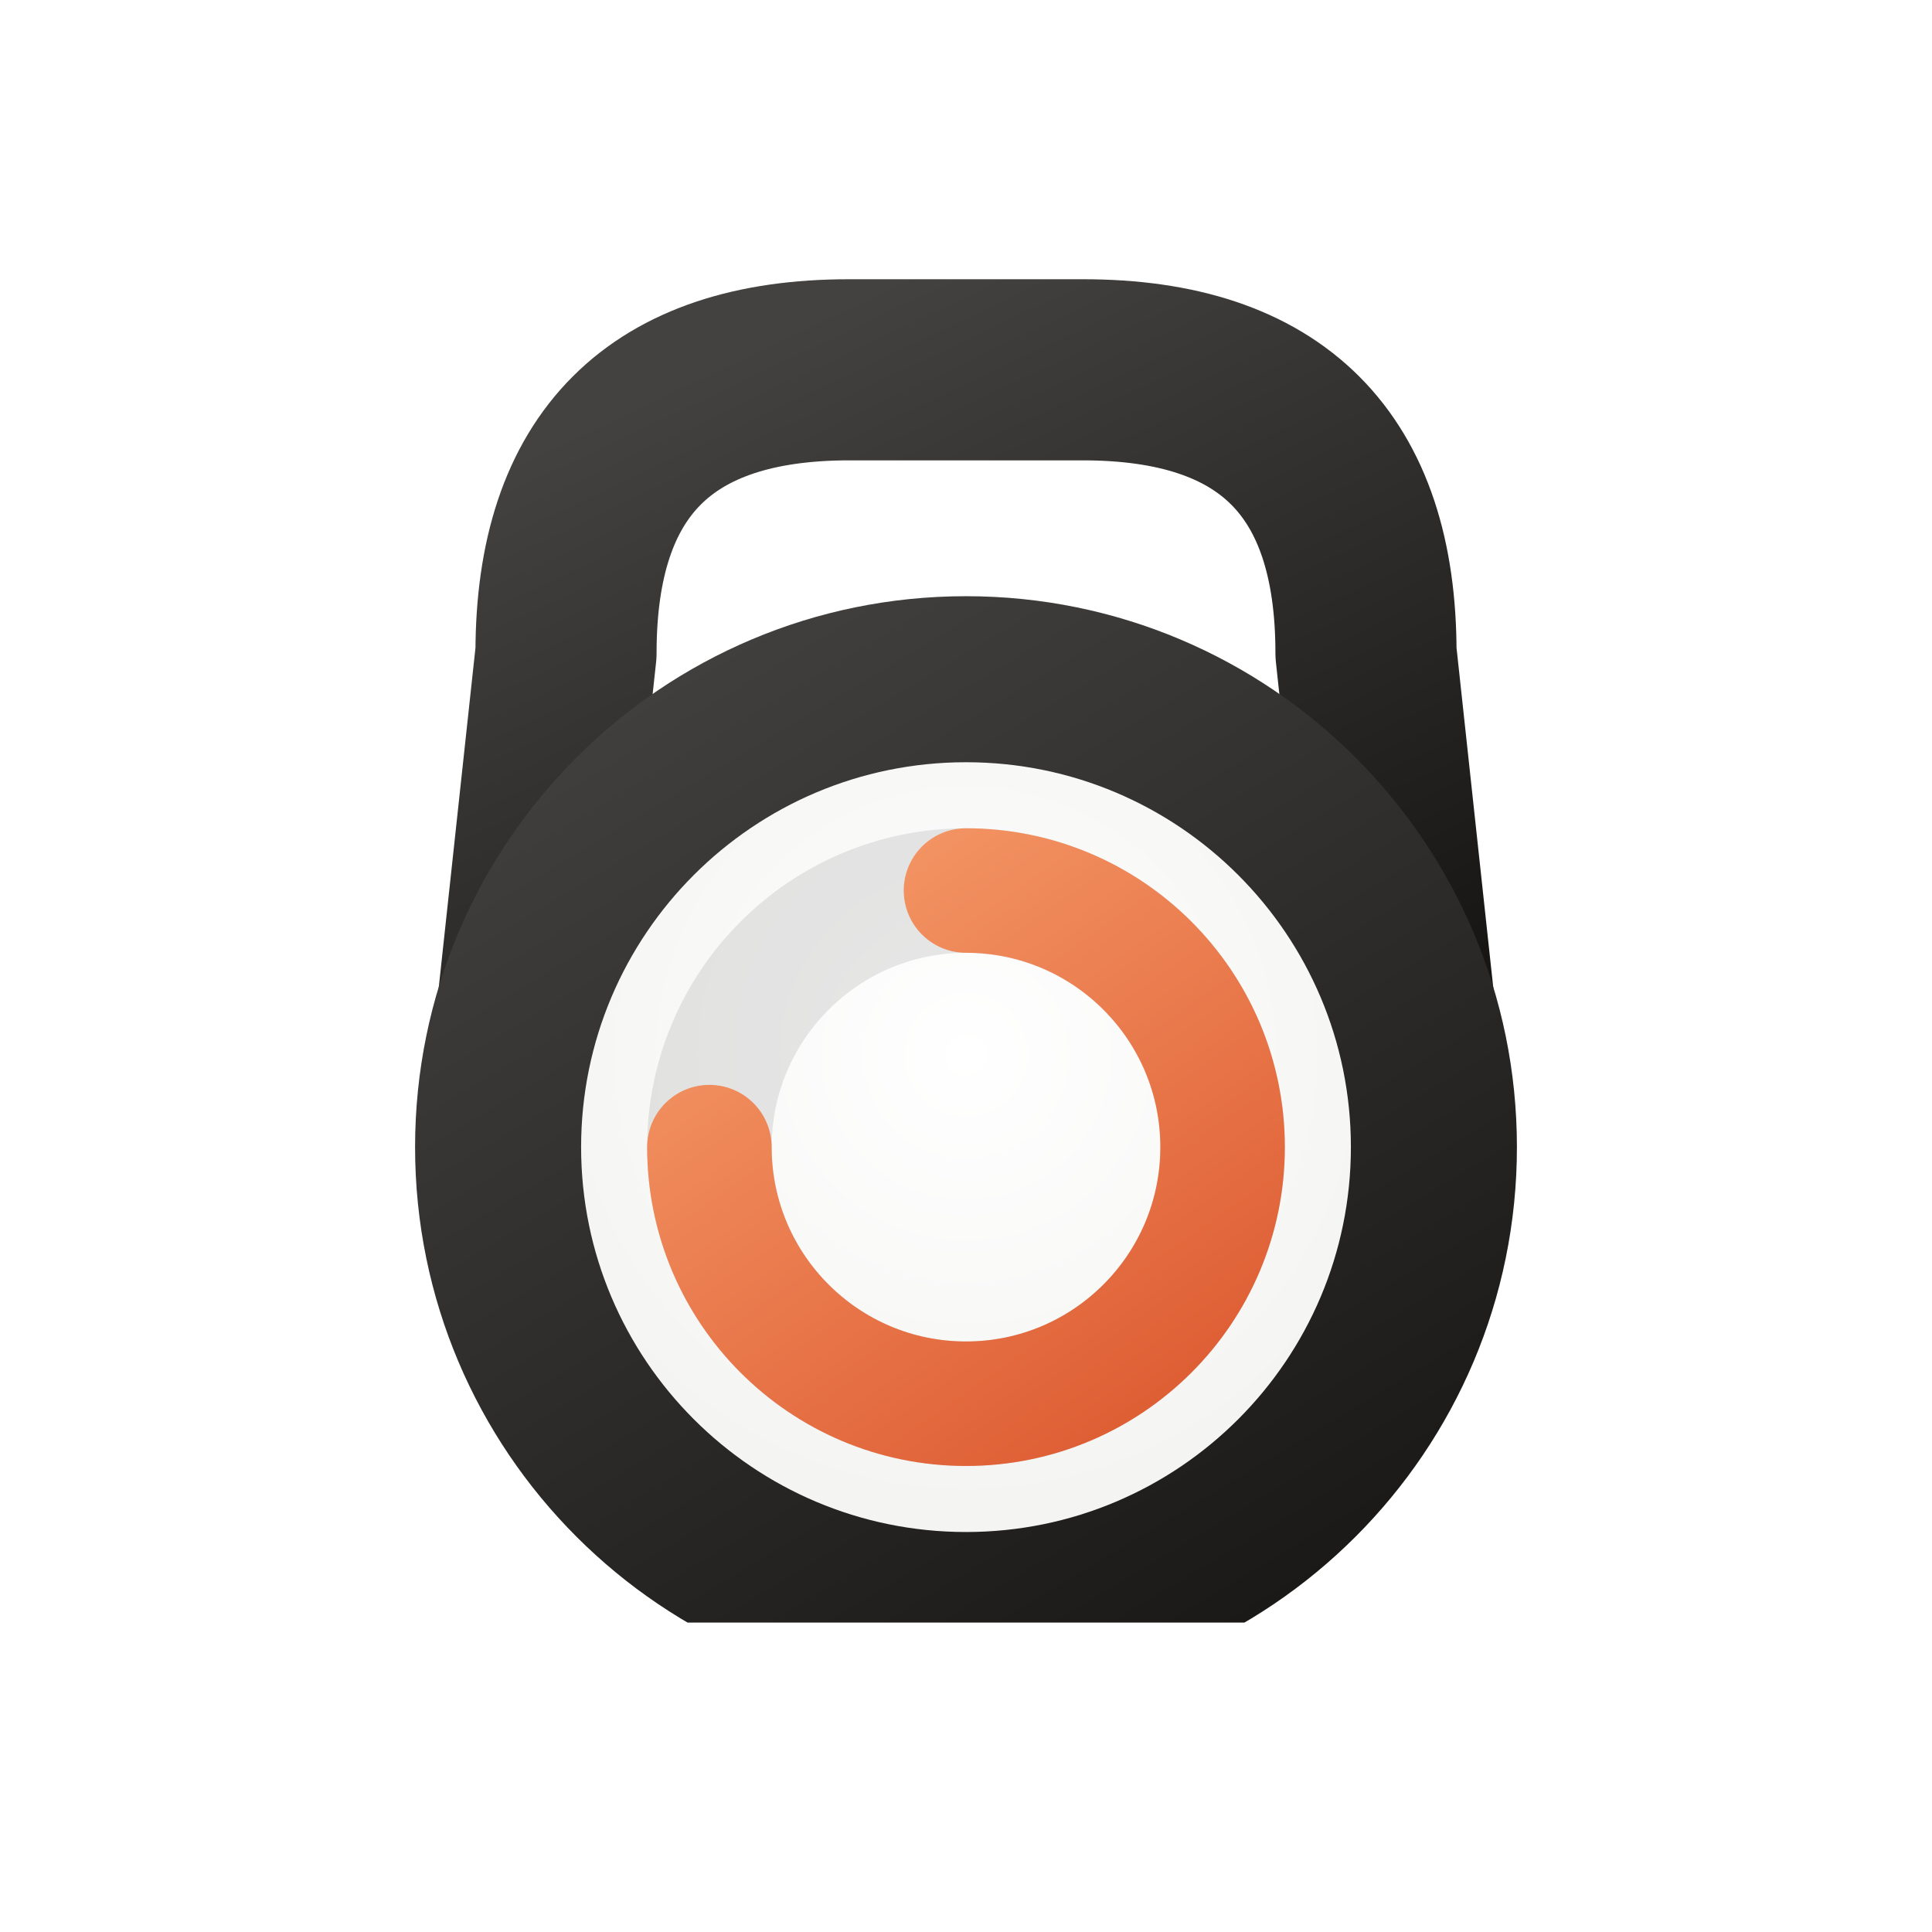
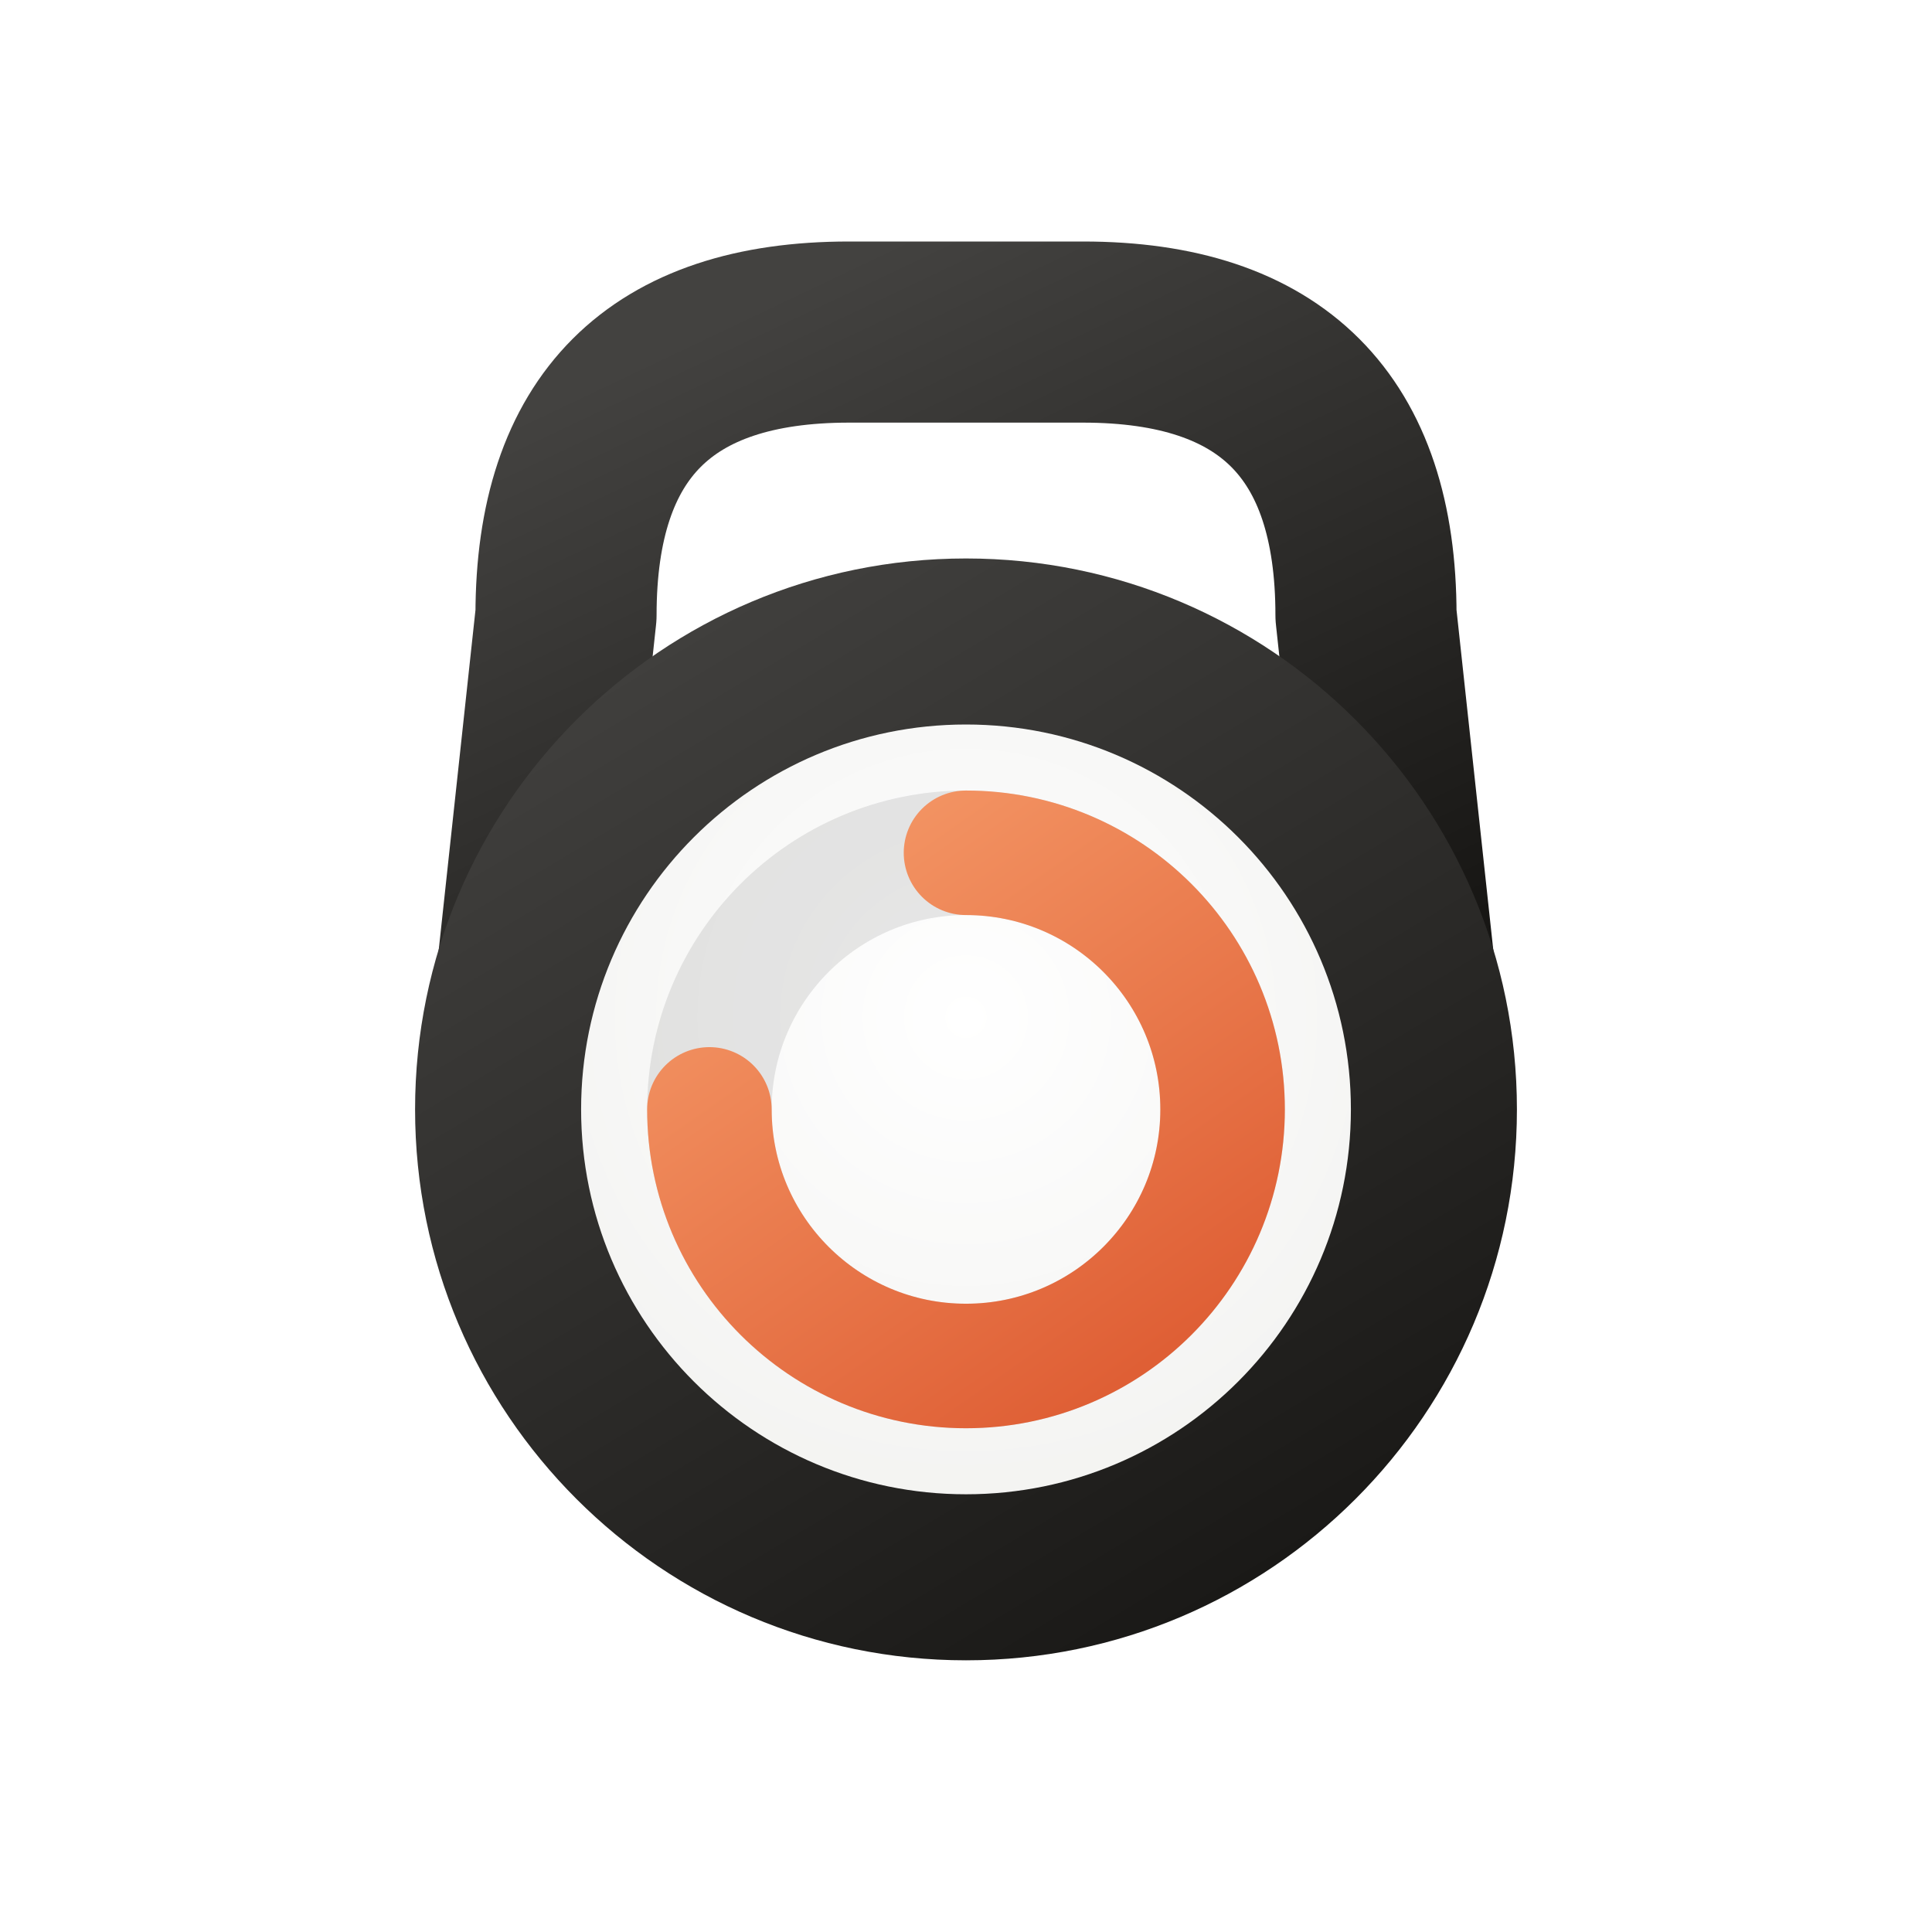
<svg xmlns="http://www.w3.org/2000/svg" viewBox="0 0 1024 1024" width="1024" height="1024">
-   <g transform="translate(512 512) scale(1) translate(-512 -536)">
+   <g transform="translate(512 512) scale(1) translate(-512 -556)">
    <defs>
      <linearGradient id="g-bell" x1="0.2" y1="0" x2="0.8" y2="1">
        <stop offset="0" stop-color="#434240" />
        <stop offset="1" stop-color="#171614" />
      </linearGradient>
      <linearGradient id="g-ring" x1="0.15" y1="0" x2="0.85" y2="1">
        <stop offset="0" stop-color="#F49665" />
        <stop offset="1" stop-color="#DF5F35" />
      </linearGradient>
      <radialGradient id="g-face" cx="0.5" cy="0.38" r="0.7">
        <stop offset="0" stop-color="#FFFFFF" />
        <stop offset="1" stop-color="#F2F2F0" />
      </radialGradient>
-       <clipPath id="g-base">
-         <rect x="0" y="0" width="1024" height="884" />
-       </clipPath>
    </defs>
    <path d="M 276 592 L 300 370 Q 300 220, 450 220 L 574 220 Q 724 220, 724 370 L 748 592" fill="none" stroke="url(#g-bell)" stroke-width="96" stroke-linejoin="round" />
-     <circle cx="512" cy="632" r="292" fill="url(#g-bell)" clip-path="url(#g-base)" />
+     <circle cx="512" cy="632" r="292" fill="url(#g-bell)" />
    <circle cx="512" cy="632" r="204" fill="url(#g-face)" />
    <circle cx="512" cy="632" r="136" fill="none" stroke="rgba(0,0,0,0.09)" stroke-width="66" />
    <path d="M 512.0 496.0 A 136 136 0 1 1 376.0 632.0" fill="none" stroke="url(#g-ring)" stroke-width="66" stroke-linecap="round" />
  </g>
</svg>
